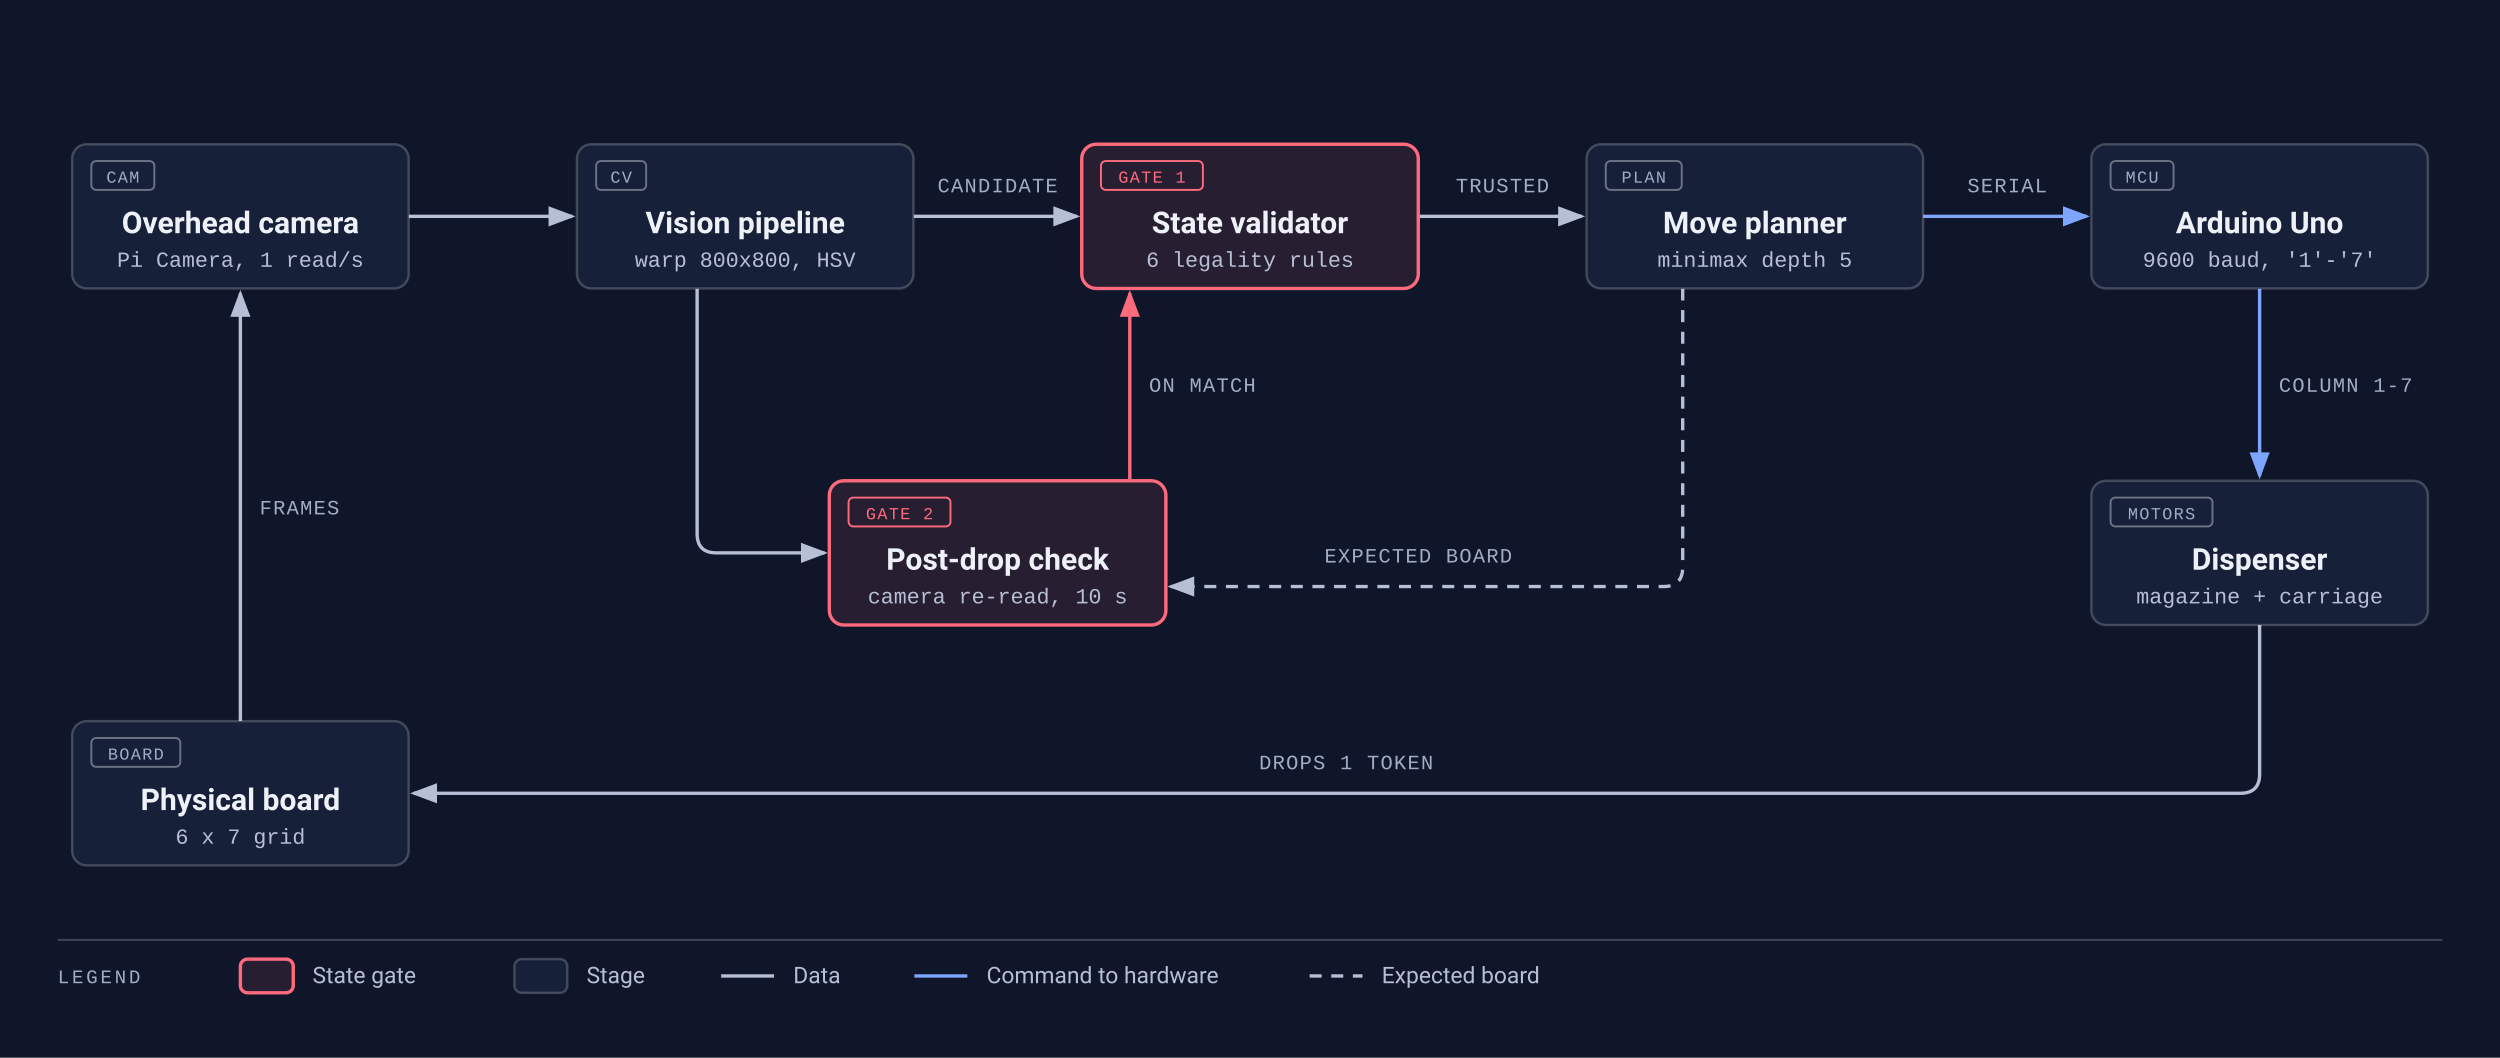
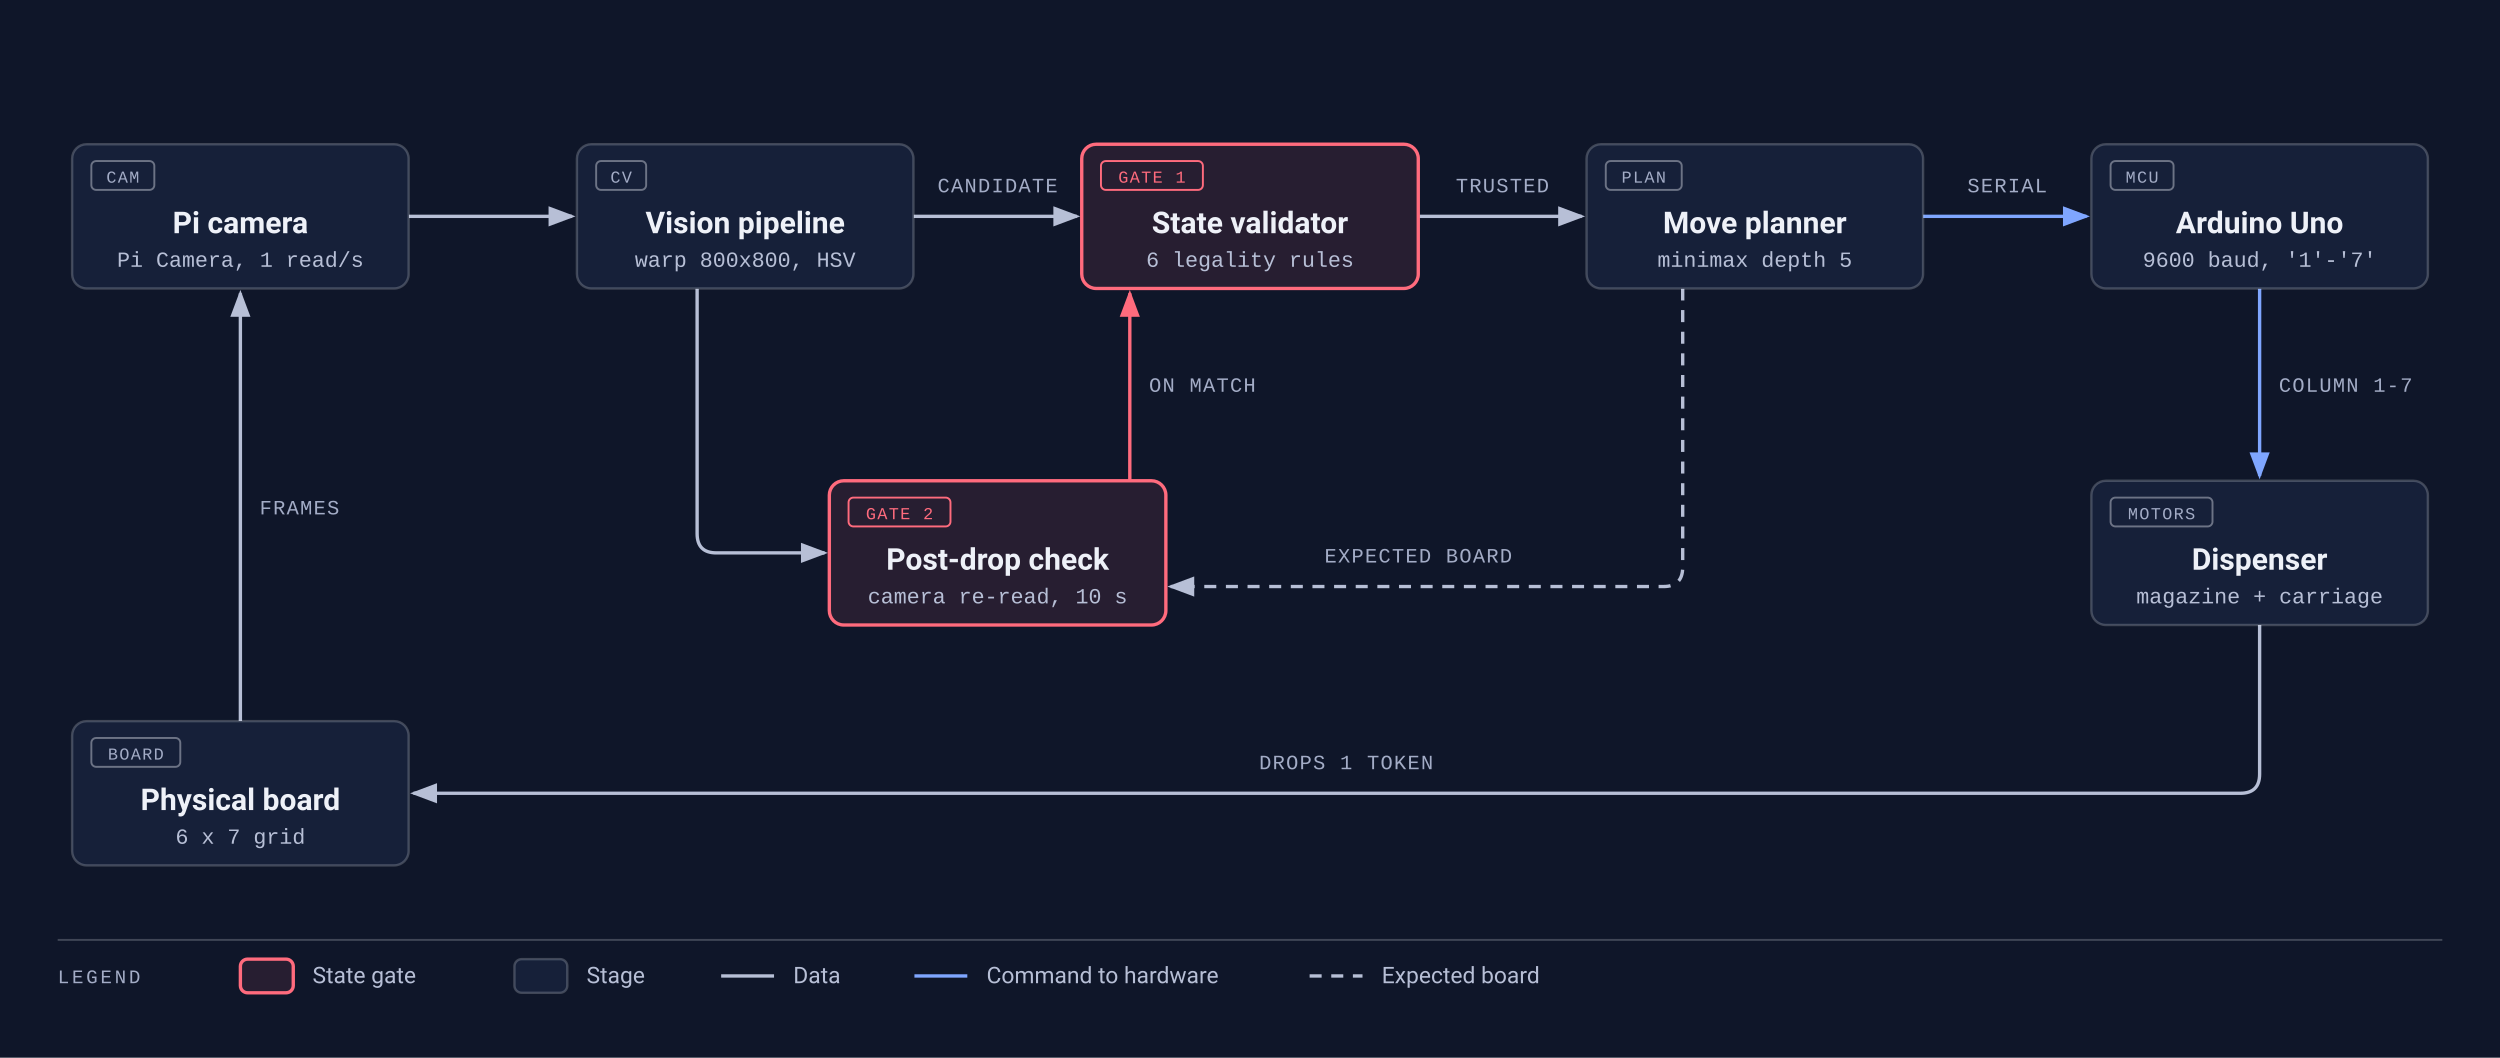
<svg xmlns="http://www.w3.org/2000/svg" viewBox="0 0 1040 440" width="1040" height="440" role="img" aria-labelledby="closed-loop-dark-title closed-loop-dark-desc">
  <defs>
    <marker id="closed-loop-dark-a" markerWidth="8" markerHeight="6" refX="7" refY="3" orient="auto">
      <polygon points="0 0, 8 3, 0 6" fill="#b7bfd6" />
    </marker>
    <marker id="closed-loop-dark-a-accent" markerWidth="8" markerHeight="6" refX="7" refY="3" orient="auto">
      <polygon points="0 0, 8 3, 0 6" fill="#ff6b7d" />
    </marker>
    <marker id="closed-loop-dark-a-link" markerWidth="8" markerHeight="6" refX="7" refY="3" orient="auto">
      <polygon points="0 0, 8 3, 0 6" fill="#7fa6ff" />
    </marker>
  </defs>
  <rect width="100%" height="100%" fill="#0f1629" />
  <path d="M 170,90 H 238" fill="none" stroke="#b7bfd6" stroke-width="1.4" marker-end="url(#closed-loop-dark-a)" />
  <path d="M 380,90 H 448" fill="none" stroke="#b7bfd6" stroke-width="1.4" marker-end="url(#closed-loop-dark-a)" />
  <path d="M 590,90 H 658" fill="none" stroke="#b7bfd6" stroke-width="1.4" marker-end="url(#closed-loop-dark-a)" />
  <path d="M 800,90 H 868" fill="none" stroke="#7fa6ff" stroke-width="1.4" marker-end="url(#closed-loop-dark-a-link)" />
  <path d="M 940,120 V 198" fill="none" stroke="#7fa6ff" stroke-width="1.4" marker-end="url(#closed-loop-dark-a-link)" />
  <path d="M 940,260 V 322 Q 940,330 932,330 H 172" fill="none" stroke="#b7bfd6" stroke-width="1.4" marker-end="url(#closed-loop-dark-a)" />
  <path d="M 100,300 V 122" fill="none" stroke="#b7bfd6" stroke-width="1.4" marker-end="url(#closed-loop-dark-a)" />
  <path d="M 290,120 V 222 Q 290,230 298,230 H 343" fill="none" stroke="#b7bfd6" stroke-width="1.4" marker-end="url(#closed-loop-dark-a)" />
  <path d="M 470,200 V 122" fill="none" stroke="#ff6b7d" stroke-width="1.4" marker-end="url(#closed-loop-dark-a-accent)" />
  <path d="M 700,120 V 236 Q 700,244 692,244 H 487" fill="none" stroke="#b7bfd6" stroke-width="1.4" stroke-dasharray="5,4" marker-end="url(#closed-loop-dark-a)" />
  <rect x="385.8" y="71" width="58.4" height="12" rx="2" fill="#0f1629" />
  <text x="415" y="80" fill="#a3acc6" font-size="8.5" font-family="ui-monospace, SFMono-Regular, Menlo, Consolas, 'Liberation Mono', monospace" text-anchor="middle" letter-spacing="0.06em">CANDIDATE</text>
  <rect x="601.4" y="71" width="47.2" height="12" rx="2" fill="#0f1629" />
  <text x="625" y="80" fill="#a3acc6" font-size="8.5" font-family="ui-monospace, SFMono-Regular, Menlo, Consolas, 'Liberation Mono', monospace" text-anchor="middle" letter-spacing="0.06em">TRUSTED</text>
  <rect x="814.2" y="71" width="41.6" height="12" rx="2" fill="#0f1629" />
  <text x="835" y="80" fill="#a3acc6" font-size="8.5" font-family="ui-monospace, SFMono-Regular, Menlo, Consolas, 'Liberation Mono', monospace" text-anchor="middle" letter-spacing="0.06em">SERIAL</text>
  <rect x="944.0" y="154" width="64.0" height="12" rx="2" fill="#0f1629" />
  <text x="948" y="163" fill="#a3acc6" font-size="8.5" font-family="ui-monospace, SFMono-Regular, Menlo, Consolas, 'Liberation Mono', monospace" text-anchor="start" letter-spacing="0.06em">COLUMN 1-7</text>
  <rect x="519.6" y="311" width="80.8" height="12" rx="2" fill="#0f1629" />
  <text x="560" y="320" fill="#a3acc6" font-size="8.5" font-family="ui-monospace, SFMono-Regular, Menlo, Consolas, 'Liberation Mono', monospace" text-anchor="middle" letter-spacing="0.06em">DROPS 1 TOKEN</text>
  <rect x="104.0" y="205" width="41.6" height="12" rx="2" fill="#0f1629" />
  <text x="108" y="214" fill="#a3acc6" font-size="8.5" font-family="ui-monospace, SFMono-Regular, Menlo, Consolas, 'Liberation Mono', monospace" text-anchor="start" letter-spacing="0.06em">FRAMES</text>
  <rect x="474.0" y="154" width="52.8" height="12" rx="2" fill="#0f1629" />
  <text x="478" y="163" fill="#a3acc6" font-size="8.5" font-family="ui-monospace, SFMono-Regular, Menlo, Consolas, 'Liberation Mono', monospace" text-anchor="start" letter-spacing="0.06em">ON MATCH</text>
  <rect x="546.8" y="225" width="86.4" height="12" rx="2" fill="#0f1629" />
  <text x="590" y="234" fill="#a3acc6" font-size="8.5" font-family="ui-monospace, SFMono-Regular, Menlo, Consolas, 'Liberation Mono', monospace" text-anchor="middle" letter-spacing="0.06em">EXPECTED BOARD</text>
  <rect x="30" y="60" width="140" height="60" rx="6" fill="#0f1629" />
  <rect x="30" y="60" width="140" height="60" rx="6" fill="#162039" stroke="rgba(238,241,248,0.22)" stroke-width="1" />
  <rect x="38" y="67" width="26.2" height="12" rx="2" fill="none" stroke="rgba(238,241,248,0.40)" stroke-width="0.8" />
  <text x="51.1" y="76" fill="#a3acc6" font-size="7" font-family="ui-monospace, SFMono-Regular, Menlo, Consolas, 'Liberation Mono', monospace" text-anchor="middle" letter-spacing="0.08em">CAM</text>
-   <text x="100.0" y="97.0" fill="#eef1f8" font-size="12.5" font-weight="600" font-family="system-ui, -apple-system, 'Segoe UI', Roboto, Helvetica, Arial, sans-serif" text-anchor="middle">Overhead camera</text>
+   <text x="100.0" y="97.0" fill="#eef1f8" font-size="12.5" font-weight="600" font-family="system-ui, -apple-system, 'Segoe UI', Roboto, Helvetica, Arial, sans-serif" text-anchor="middle">Pi camera</text>
  <text x="100.0" y="111.0" fill="#b7bfd6" font-size="9" font-family="ui-monospace, SFMono-Regular, Menlo, Consolas, 'Liberation Mono', monospace" text-anchor="middle">Pi Camera, 1 read/s</text>
  <rect x="240" y="60" width="140" height="60" rx="6" fill="#0f1629" />
  <rect x="240" y="60" width="140" height="60" rx="6" fill="#162039" stroke="rgba(238,241,248,0.22)" stroke-width="1" />
  <rect x="248" y="67" width="20.8" height="12" rx="2" fill="none" stroke="rgba(238,241,248,0.40)" stroke-width="0.8" />
  <text x="258.4" y="76" fill="#a3acc6" font-size="7" font-family="ui-monospace, SFMono-Regular, Menlo, Consolas, 'Liberation Mono', monospace" text-anchor="middle" letter-spacing="0.08em">CV</text>
  <text x="310.0" y="97.0" fill="#eef1f8" font-size="12.5" font-weight="600" font-family="system-ui, -apple-system, 'Segoe UI', Roboto, Helvetica, Arial, sans-serif" text-anchor="middle">Vision pipeline</text>
  <text x="310.0" y="111.0" fill="#b7bfd6" font-size="9" font-family="ui-monospace, SFMono-Regular, Menlo, Consolas, 'Liberation Mono', monospace" text-anchor="middle">warp 800x800, HSV</text>
  <rect x="450" y="60" width="140" height="60" rx="6" fill="#0f1629" />
  <rect x="450" y="60" width="140" height="60" rx="6" fill="rgba(255,107,125,0.10)" stroke="#ff6b7d" stroke-width="1.4" />
  <rect x="458" y="67" width="42.4" height="12" rx="2" fill="none" stroke="#ff6b7d" stroke-width="0.8" />
  <text x="479.2" y="76" fill="#ff6b7d" font-size="7" font-family="ui-monospace, SFMono-Regular, Menlo, Consolas, 'Liberation Mono', monospace" text-anchor="middle" letter-spacing="0.08em">GATE 1</text>
  <text x="520.0" y="97.0" fill="#eef1f8" font-size="12.5" font-weight="600" font-family="system-ui, -apple-system, 'Segoe UI', Roboto, Helvetica, Arial, sans-serif" text-anchor="middle">State validator</text>
  <text x="520.0" y="111.0" fill="#b7bfd6" font-size="9" font-family="ui-monospace, SFMono-Regular, Menlo, Consolas, 'Liberation Mono', monospace" text-anchor="middle">6 legality rules</text>
  <rect x="660" y="60" width="140" height="60" rx="6" fill="#0f1629" />
  <rect x="660" y="60" width="140" height="60" rx="6" fill="#162039" stroke="rgba(238,241,248,0.22)" stroke-width="1" />
  <rect x="668" y="67" width="31.6" height="12" rx="2" fill="none" stroke="rgba(238,241,248,0.40)" stroke-width="0.8" />
  <text x="683.8" y="76" fill="#a3acc6" font-size="7" font-family="ui-monospace, SFMono-Regular, Menlo, Consolas, 'Liberation Mono', monospace" text-anchor="middle" letter-spacing="0.08em">PLAN</text>
  <text x="730.0" y="97.0" fill="#eef1f8" font-size="12.5" font-weight="600" font-family="system-ui, -apple-system, 'Segoe UI', Roboto, Helvetica, Arial, sans-serif" text-anchor="middle">Move planner</text>
  <text x="730.0" y="111.0" fill="#b7bfd6" font-size="9" font-family="ui-monospace, SFMono-Regular, Menlo, Consolas, 'Liberation Mono', monospace" text-anchor="middle">minimax depth 5</text>
  <rect x="870" y="60" width="140" height="60" rx="6" fill="#0f1629" />
  <rect x="870" y="60" width="140" height="60" rx="6" fill="#162039" stroke="rgba(238,241,248,0.22)" stroke-width="1" />
  <rect x="878" y="67" width="26.2" height="12" rx="2" fill="none" stroke="rgba(238,241,248,0.40)" stroke-width="0.8" />
  <text x="891.1" y="76" fill="#a3acc6" font-size="7" font-family="ui-monospace, SFMono-Regular, Menlo, Consolas, 'Liberation Mono', monospace" text-anchor="middle" letter-spacing="0.08em">MCU</text>
  <text x="940.0" y="97.0" fill="#eef1f8" font-size="12.5" font-weight="600" font-family="system-ui, -apple-system, 'Segoe UI', Roboto, Helvetica, Arial, sans-serif" text-anchor="middle">Arduino Uno</text>
  <text x="940.0" y="111.0" fill="#b7bfd6" font-size="9" font-family="ui-monospace, SFMono-Regular, Menlo, Consolas, 'Liberation Mono', monospace" text-anchor="middle">9600 baud, '1'-'7'</text>
  <rect x="870" y="200" width="140" height="60" rx="6" fill="#0f1629" />
  <rect x="870" y="200" width="140" height="60" rx="6" fill="#162039" stroke="rgba(238,241,248,0.22)" stroke-width="1" />
  <rect x="878" y="207" width="42.4" height="12" rx="2" fill="none" stroke="rgba(238,241,248,0.40)" stroke-width="0.8" />
  <text x="899.2" y="216" fill="#a3acc6" font-size="7" font-family="ui-monospace, SFMono-Regular, Menlo, Consolas, 'Liberation Mono', monospace" text-anchor="middle" letter-spacing="0.08em">MOTORS</text>
  <text x="940.0" y="237.0" fill="#eef1f8" font-size="12.5" font-weight="600" font-family="system-ui, -apple-system, 'Segoe UI', Roboto, Helvetica, Arial, sans-serif" text-anchor="middle">Dispenser</text>
  <text x="940.0" y="251.0" fill="#b7bfd6" font-size="9" font-family="ui-monospace, SFMono-Regular, Menlo, Consolas, 'Liberation Mono', monospace" text-anchor="middle">magazine + carriage</text>
  <rect x="345" y="200" width="140" height="60" rx="6" fill="#0f1629" />
  <rect x="345" y="200" width="140" height="60" rx="6" fill="rgba(255,107,125,0.10)" stroke="#ff6b7d" stroke-width="1.4" />
  <rect x="353" y="207" width="42.4" height="12" rx="2" fill="none" stroke="#ff6b7d" stroke-width="0.8" />
  <text x="374.2" y="216" fill="#ff6b7d" font-size="7" font-family="ui-monospace, SFMono-Regular, Menlo, Consolas, 'Liberation Mono', monospace" text-anchor="middle" letter-spacing="0.08em">GATE 2</text>
  <text x="415.0" y="237.0" fill="#eef1f8" font-size="12.5" font-weight="600" font-family="system-ui, -apple-system, 'Segoe UI', Roboto, Helvetica, Arial, sans-serif" text-anchor="middle">Post-drop check</text>
  <text x="415.0" y="251.0" fill="#b7bfd6" font-size="9" font-family="ui-monospace, SFMono-Regular, Menlo, Consolas, 'Liberation Mono', monospace" text-anchor="middle">camera re-read, 10 s</text>
  <rect x="30" y="300" width="140" height="60" rx="6" fill="#0f1629" />
  <rect x="30" y="300" width="140" height="60" rx="6" fill="#162039" stroke="rgba(238,241,248,0.22)" stroke-width="1" />
  <rect x="38" y="307" width="37.0" height="12" rx="2" fill="none" stroke="rgba(238,241,248,0.40)" stroke-width="0.8" />
  <text x="56.5" y="316" fill="#a3acc6" font-size="7" font-family="ui-monospace, SFMono-Regular, Menlo, Consolas, 'Liberation Mono', monospace" text-anchor="middle" letter-spacing="0.08em">BOARD</text>
  <text x="100.0" y="337.0" fill="#eef1f8" font-size="12.5" font-weight="600" font-family="system-ui, -apple-system, 'Segoe UI', Roboto, Helvetica, Arial, sans-serif" text-anchor="middle">Physical board</text>
  <text x="100.0" y="351.0" fill="#b7bfd6" font-size="9" font-family="ui-monospace, SFMono-Regular, Menlo, Consolas, 'Liberation Mono', monospace" text-anchor="middle">6 x 7 grid</text>
  <line x1="24" y1="391" x2="1016" y2="391" stroke="rgba(238,241,248,0.22)" stroke-width="0.8" />
  <text x="24" y="409" fill="#a3acc6" font-size="8" font-family="ui-monospace, SFMono-Regular, Menlo, Consolas, 'Liberation Mono', monospace" letter-spacing="0.14em">LEGEND</text>
  <rect x="100" y="399" width="22" height="14" rx="3" fill="rgba(255,107,125,0.10)" stroke="#ff6b7d" stroke-width="1.4" />
  <text x="130" y="409" fill="#b7bfd6" font-size="9.5" font-family="system-ui, -apple-system, 'Segoe UI', Roboto, Helvetica, Arial, sans-serif">State gate</text>
  <rect x="214.0" y="399" width="22" height="14" rx="3" fill="#162039" stroke="rgba(238,241,248,0.22)" />
  <text x="244.0" y="409" fill="#b7bfd6" font-size="9.5" font-family="system-ui, -apple-system, 'Segoe UI', Roboto, Helvetica, Arial, sans-serif">Stage</text>
  <line x1="300.0" y1="406" x2="322.0" y2="406" stroke="#b7bfd6" stroke-width="1.4" />
  <text x="330.0" y="409" fill="#b7bfd6" font-size="9.5" font-family="system-ui, -apple-system, 'Segoe UI', Roboto, Helvetica, Arial, sans-serif">Data</text>
  <line x1="380.4" y1="406" x2="402.4" y2="406" stroke="#7fa6ff" stroke-width="1.4" />
  <text x="410.4" y="409" fill="#b7bfd6" font-size="9.5" font-family="system-ui, -apple-system, 'Segoe UI', Roboto, Helvetica, Arial, sans-serif">Command to hardware</text>
  <line x1="544.8" y1="406" x2="566.8" y2="406" stroke="#b7bfd6" stroke-width="1.4" stroke-dasharray="5,4" />
  <text x="574.8" y="409" fill="#b7bfd6" font-size="9.5" font-family="system-ui, -apple-system, 'Segoe UI', Roboto, Helvetica, Arial, sans-serif">Expected board</text>
</svg>
